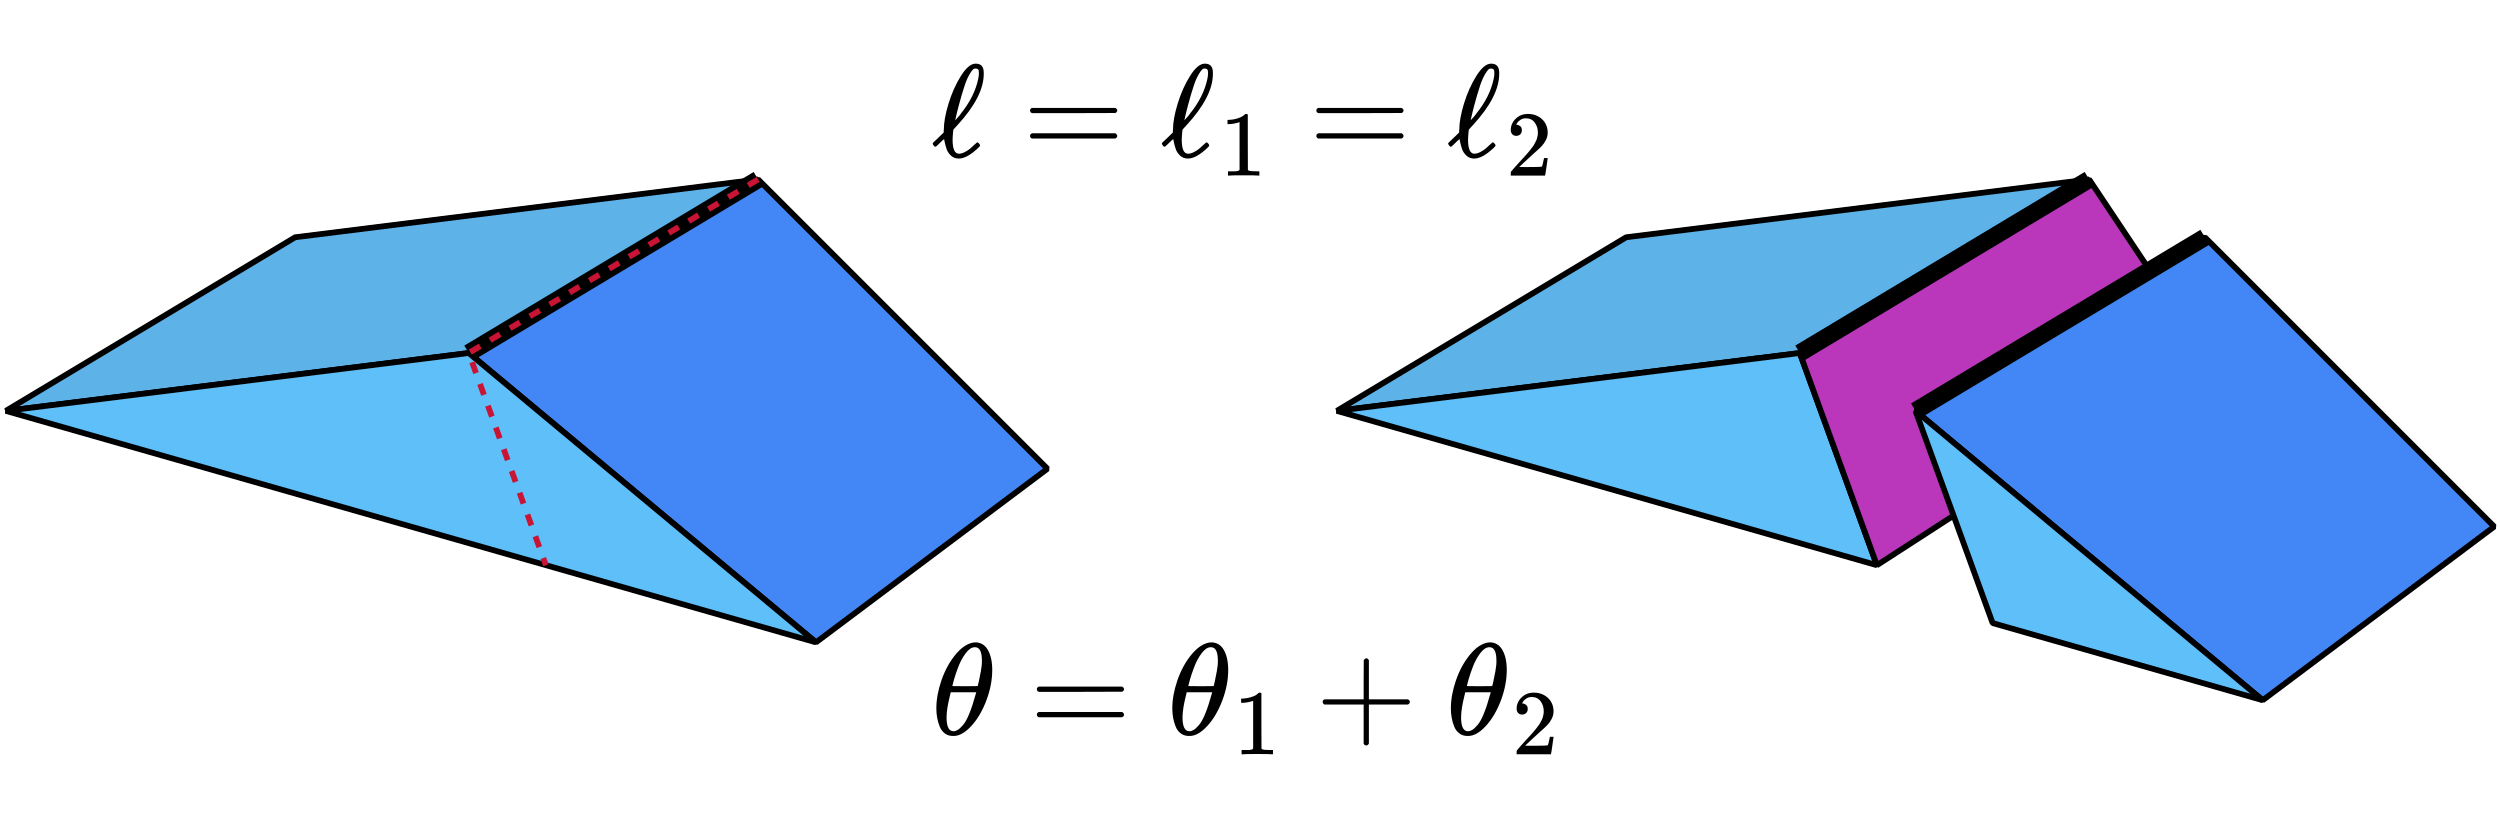
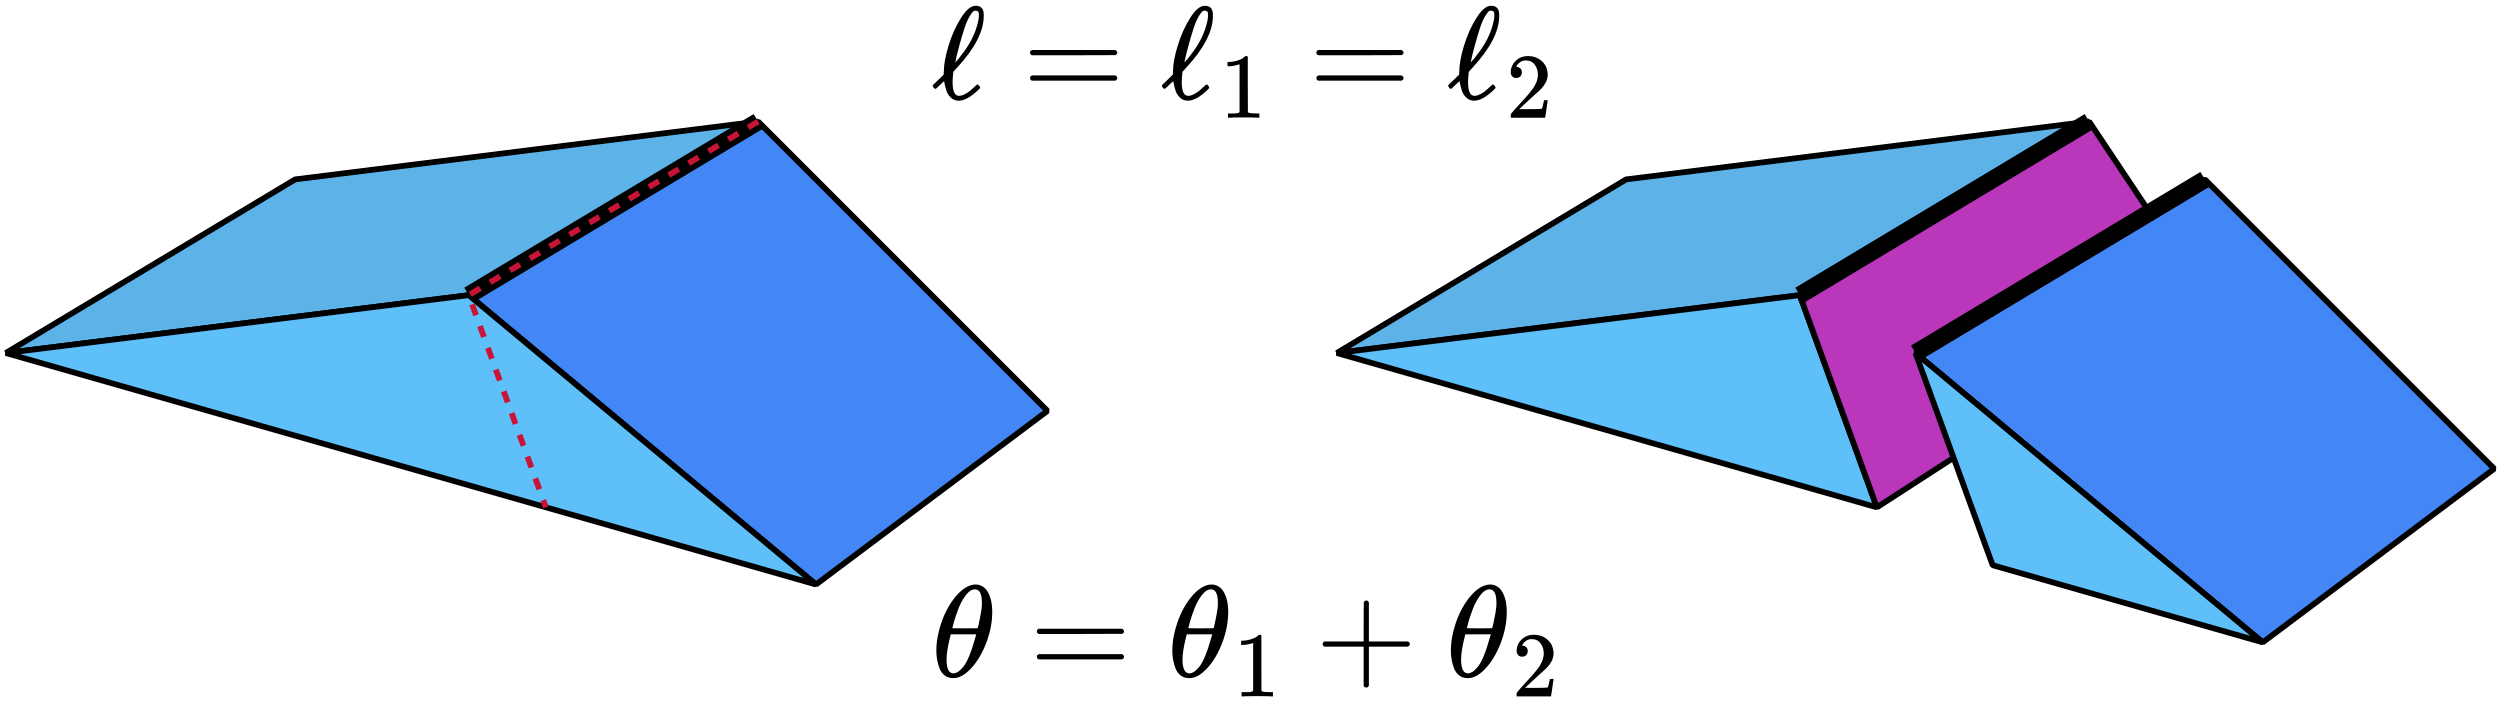
- <svg xmlns="http://www.w3.org/2000/svg" xmlns:xlink="http://www.w3.org/1999/xlink" version="1.1" viewBox="-3.1 -3.1 43.2 14.2">
-   <g id="g-1">
-     <polygon id="polygon-1" points="2,1 10,0 5,3 -3,4" fill="#5db3e8" stroke-linejoin="bevel" stroke="#000000" stroke-width="0.1" />
-     <polygon id="polygon-2" points="10,0 5,3 11,8 15,5" fill="#4287f5" stroke-linejoin="bevel" stroke="#000000" stroke-width="0.1" />
-     <polygon id="polygon-3" points="5,3 -3,4 11,8" fill="#5fbff9" stroke-linejoin="bevel" stroke="#000000" stroke-width="0.1" />
-     <line id="line-1" x1="10" y1="0" x2="5" y2="3" stroke="#000000" stroke-width="0.3" />
-     <polyline id="polyline-1" points="10,0 5,3 6.333,6.667" fill="none" stroke-dasharray="0.2" stroke="#c91435" stroke-width="0.1" />
+ <svg xmlns="http://www.w3.org/2000/svg" xmlns:xlink="http://www.w3.org/1999/xlink" version="1.1" viewBox="-3.1 -2.1 43.2 12.134">
+   <g>
+     <polygon points="2,1 10,0 5,3 -3,4" fill="#5db3e8" stroke-linejoin="bevel" stroke-width="0.1" stroke="#000000" />
+     <polygon points="10,0 5,3 11,8 15,5" fill="#4287f5" stroke-linejoin="bevel" stroke-width="0.1" stroke="#000000" />
+     <polygon points="5,3 -3,4 11,8" fill="#5fbff9" stroke-linejoin="bevel" stroke-width="0.1" stroke="#000000" />
+     <line x1="10" y1="0" x2="5" y2="3" stroke-width="0.3" stroke="#000000" />
+     <polyline points="10,0 5,3 6.333,6.667" fill="none" stroke-dasharray="0.2" stroke-width="0.1" stroke="#c91435" />
  </g>
-   <g id="g-2" transform="matrix(1,0,0,1,23,0)">
-     <polygon id="polygon-4" points="2,1 10,0 5,3 -3,4" fill="#5db3e8" stroke-linejoin="bevel" stroke="#000000" stroke-width="0.1" />
-     <polygon id="polygon-5" points="5,3 -3,4 6.333,6.667" fill="#5fbff9" stroke-linejoin="bevel" stroke="#000000" stroke-width="0.1" />
-     <polygon id="polygon-6" points="10,0 5,3 6.333,6.667 12,3" fill="#ba36ba" stroke-linejoin="bevel" stroke="#000000" stroke-width="0.1" />
-     <line id="line-2" x1="10" y1="0" x2="5" y2="3" stroke="#000000" stroke-width="0.3" />
+   <g>
+     <polygon points="25,1 33,0 28,3 20,4" fill="#5db3e8" stroke-linejoin="bevel" stroke-width="0.1" stroke="#000000" />
+     <polygon points="28,3 20,4 29.333,6.667" fill="#5fbff9" stroke-linejoin="bevel" stroke-width="0.1" stroke="#000000" />
+     <polygon points="33,0 28,3 29.333,6.667 35,3" fill="#ba36ba" stroke-linejoin="bevel" stroke-width="0.1" stroke="#000000" />
+     <line x1="33" y1="0" x2="28" y2="3" stroke-width="0.3" stroke="#000000" />
  </g>
-   <g id="g-3" transform="matrix(1,0,0,1,25,1)">
-     <polygon id="polygon-7" points="10,0 5,3 11,8 15,5" fill="#4287f5" stroke-linejoin="bevel" stroke="#000000" stroke-width="0.1" />
-     <polygon id="polygon-8" points="5,3 11,8 6.333,6.667" fill="#5fbff9" stroke-linejoin="bevel" stroke="#000000" stroke-width="0.1" />
-     <line id="line-3" x1="10" y1="0" x2="5" y2="3" stroke="#000000" stroke-width="0.3" />
+   <g>
+     <polygon points="35,1 30,4 36,9 40,6" fill="#4287f5" stroke-linejoin="bevel" stroke-width="0.1" stroke="#000000" />
+     <polygon points="30,4 36,9 31.333,7.667" fill="#5fbff9" stroke-linejoin="bevel" stroke-width="0.1" stroke="#000000" />
+     <line x1="35" y1="1" x2="30" y2="4" stroke-width="0.3" stroke="#000000" />
  </g>
  <svg style="" width="10.84" height="1.934" role="img" focusable="false" viewBox="0 -705 4791.2 855" y="-2" x="13">
    <defs>
-       <path id="mathjax-1" d="M345 104T349 104T361 95T369 80T352 59Q268 -20 206 -20Q170 -20 146 3T113 53T99 104L94 129Q94 130 79 116T48 86T28 70Q22 70 15 79T7 94Q7 98 12 103T58 147L91 179V185Q91 186 91 191T92 200Q92 282 128 400T223 612T336 705Q397 705 397 636V627Q397 453 194 233Q185 223 180 218T174 211T171 208T165 201L163 186Q159 142 159 123Q159 17 208 17Q228 17 253 30T293 56T335 94Q345 104 349 104ZM360 634Q360 655 354 661T336 668Q328 668 322 666T302 645T272 592Q252 547 229 467T192 330L179 273Q179 272 186 280T204 300T221 322Q327 453 355 590Q360 612 360 634Z" />
-       <path id="mathjax-2" d="M56 347Q56 360 70 367H707Q722 359 722 347Q722 336 708 328L390 327H72Q56 332 56 347ZM56 153Q56 168 72 173H708Q722 163 722 153Q722 140 707 133H70Q56 140 56 153Z" />
-       <path id="mathjax-3" d="M213 578L200 573Q186 568 160 563T102 556H83V602H102Q149 604 189 617T245 641T273 663Q275 666 285 666Q294 666 302 660V361L303 61Q310 54 315 52T339 48T401 46H427V0H416Q395 3 257 3Q121 3 100 0H88V46H114Q136 46 152 46T177 47T193 50T201 52T207 57T213 61V578Z" />
-       <path id="mathjax-4" d="M109 429Q82 429 66 447T50 491Q50 562 103 614T235 666Q326 666 387 610T449 465Q449 422 429 383T381 315T301 241Q265 210 201 149L142 93L218 92Q375 92 385 97Q392 99 409 186V189H449V186Q448 183 436 95T421 3V0H50V19V31Q50 38 56 46T86 81Q115 113 136 137Q145 147 170 174T204 211T233 244T261 278T284 308T305 340T320 369T333 401T340 431T343 464Q343 527 309 573T212 619Q179 619 154 602T119 569T109 550Q109 549 114 549Q132 549 151 535T170 489Q170 464 154 447T109 429Z" />
+       <path id="MJX-7-TEX-I-2113" d="M345 104T349 104T361 95T369 80T352 59Q268 -20 206 -20Q170 -20 146 3T113 53T99 104L94 129Q94 130 79 116T48 86T28 70Q22 70 15 79T7 94Q7 98 12 103T58 147L91 179V185Q91 186 91 191T92 200Q92 282 128 400T223 612T336 705Q397 705 397 636V627Q397 453 194 233Q185 223 180 218T174 211T171 208T165 201L163 186Q159 142 159 123Q159 17 208 17Q228 17 253 30T293 56T335 94Q345 104 349 104ZM360 634Q360 655 354 661T336 668Q328 668 322 666T302 645T272 592Q252 547 229 467T192 330L179 273Q179 272 186 280T204 300T221 322Q327 453 355 590Q360 612 360 634Z" />
+       <path id="MJX-7-TEX-N-3D" d="M56 347Q56 360 70 367H707Q722 359 722 347Q722 336 708 328L390 327H72Q56 332 56 347ZM56 153Q56 168 72 173H708Q722 163 722 153Q722 140 707 133H70Q56 140 56 153Z" />
+       <path id="MJX-7-TEX-N-31" d="M213 578L200 573Q186 568 160 563T102 556H83V602H102Q149 604 189 617T245 641T273 663Q275 666 285 666Q294 666 302 660V361L303 61Q310 54 315 52T339 48T401 46H427V0H416Q395 3 257 3Q121 3 100 0H88V46H114Q136 46 152 46T177 47T193 50T201 52T207 57T213 61V578Z" />
+       <path id="MJX-7-TEX-N-32" d="M109 429Q82 429 66 447T50 491Q50 562 103 614T235 666Q326 666 387 610T449 465Q449 422 429 383T381 315T301 241Q265 210 201 149L142 93L218 92Q375 92 385 97Q392 99 409 186V189H449V186Q448 183 436 95T421 3V0H50V19V31Q50 38 56 46T86 81Q115 113 136 137Q145 147 170 174T204 211T233 244T261 278T284 308T305 340T320 369T333 401T340 431T343 464Q343 527 309 573T212 619Q179 619 154 602T119 569T109 550Q109 549 114 549Q132 549 151 535T170 489Q170 464 154 447T109 429Z" />
    </defs>
    <g stroke="currentColor" fill="currentColor" stroke-width="0" transform="scale(1,-1)">
      <g data-mml-node="math">
        <g data-mml-node="mi">
-           <use data-c="2113" xlink:href="#mathjax-1" />
+           <use data-c="2113" xlink:href="#MJX-7-TEX-I-2113" />
        </g>
        <g data-mml-node="mo" transform="translate(694.8,0)">
-           <use data-c="3D" xlink:href="#mathjax-2" />
+           <use data-c="3D" xlink:href="#MJX-7-TEX-N-3D" />
        </g>
        <g data-mml-node="msub" transform="translate(1750.6,0)">
          <g data-mml-node="mi">
-             <use data-c="2113" xlink:href="#mathjax-1" />
+             <use data-c="2113" xlink:href="#MJX-7-TEX-I-2113" />
          </g>
          <g data-mml-node="mn" transform="translate(450,-150) scale(0.707)">
-             <use data-c="31" xlink:href="#mathjax-3" />
+             <use data-c="31" xlink:href="#MJX-7-TEX-N-31" />
          </g>
        </g>
        <g data-mml-node="mo" transform="translate(2881.9,0)">
-           <use data-c="3D" xlink:href="#mathjax-2" />
+           <use data-c="3D" xlink:href="#MJX-7-TEX-N-3D" />
        </g>
        <g data-mml-node="msub" transform="translate(3937.7,0)">
          <g data-mml-node="mi">
-             <use data-c="2113" xlink:href="#mathjax-1" />
+             <use data-c="2113" xlink:href="#MJX-7-TEX-I-2113" />
          </g>
          <g data-mml-node="mn" transform="translate(450,-150) scale(0.707)">
-             <use data-c="32" xlink:href="#mathjax-4" />
+             <use data-c="32" xlink:href="#MJX-7-TEX-N-32" />
          </g>
        </g>
      </g>
    </g>
  </svg>
  <svg style="" width="10.941" height="1.934" role="img" focusable="false" viewBox="0 -705 4836.1 855" y="8" x="13">
    <defs>
-       <path id="mathjax-5" d="M35 200Q35 302 74 415T180 610T319 704Q320 704 327 704T339 705Q393 701 423 656Q462 596 462 495Q462 380 417 261T302 66T168 -10H161Q125 -10 99 10T60 63T41 130T35 200ZM383 566Q383 668 330 668Q294 668 260 623T204 521T170 421T157 371Q206 370 254 370L351 371Q352 372 359 404T375 484T383 566ZM113 132Q113 26 166 26Q181 26 198 36T239 74T287 161T335 307L340 324H145Q145 321 136 286T120 208T113 132Z" />
-       <path id="mathjax-6" d="M56 347Q56 360 70 367H707Q722 359 722 347Q722 336 708 328L390 327H72Q56 332 56 347ZM56 153Q56 168 72 173H708Q722 163 722 153Q722 140 707 133H70Q56 140 56 153Z" />
-       <path id="mathjax-7" d="M213 578L200 573Q186 568 160 563T102 556H83V602H102Q149 604 189 617T245 641T273 663Q275 666 285 666Q294 666 302 660V361L303 61Q310 54 315 52T339 48T401 46H427V0H416Q395 3 257 3Q121 3 100 0H88V46H114Q136 46 152 46T177 47T193 50T201 52T207 57T213 61V578Z" />
-       <path id="mathjax-8" d="M56 237T56 250T70 270H369V420L370 570Q380 583 389 583Q402 583 409 568V270H707Q722 262 722 250T707 230H409V-68Q401 -82 391 -82H389H387Q375 -82 369 -68V230H70Q56 237 56 250Z" />
-       <path id="mathjax-9" d="M109 429Q82 429 66 447T50 491Q50 562 103 614T235 666Q326 666 387 610T449 465Q449 422 429 383T381 315T301 241Q265 210 201 149L142 93L218 92Q375 92 385 97Q392 99 409 186V189H449V186Q448 183 436 95T421 3V0H50V19V31Q50 38 56 46T86 81Q115 113 136 137Q145 147 170 174T204 211T233 244T261 278T284 308T305 340T320 369T333 401T340 431T343 464Q343 527 309 573T212 619Q179 619 154 602T119 569T109 550Q109 549 114 549Q132 549 151 535T170 489Q170 464 154 447T109 429Z" />
+       <path id="MJX-8-TEX-I-1D703" d="M35 200Q35 302 74 415T180 610T319 704Q320 704 327 704T339 705Q393 701 423 656Q462 596 462 495Q462 380 417 261T302 66T168 -10H161Q125 -10 99 10T60 63T41 130T35 200ZM383 566Q383 668 330 668Q294 668 260 623T204 521T170 421T157 371Q206 370 254 370L351 371Q352 372 359 404T375 484T383 566ZM113 132Q113 26 166 26Q181 26 198 36T239 74T287 161T335 307L340 324H145Q145 321 136 286T120 208T113 132Z" />
+       <path id="MJX-8-TEX-N-3D" d="M56 347Q56 360 70 367H707Q722 359 722 347Q722 336 708 328L390 327H72Q56 332 56 347ZM56 153Q56 168 72 173H708Q722 163 722 153Q722 140 707 133H70Q56 140 56 153Z" />
+       <path id="MJX-8-TEX-N-31" d="M213 578L200 573Q186 568 160 563T102 556H83V602H102Q149 604 189 617T245 641T273 663Q275 666 285 666Q294 666 302 660V361L303 61Q310 54 315 52T339 48T401 46H427V0H416Q395 3 257 3Q121 3 100 0H88V46H114Q136 46 152 46T177 47T193 50T201 52T207 57T213 61V578Z" />
+       <path id="MJX-8-TEX-N-2B" d="M56 237T56 250T70 270H369V420L370 570Q380 583 389 583Q402 583 409 568V270H707Q722 262 722 250T707 230H409V-68Q401 -82 391 -82H389H387Q375 -82 369 -68V230H70Q56 237 56 250Z" />
+       <path id="MJX-8-TEX-N-32" d="M109 429Q82 429 66 447T50 491Q50 562 103 614T235 666Q326 666 387 610T449 465Q449 422 429 383T381 315T301 241Q265 210 201 149L142 93L218 92Q375 92 385 97Q392 99 409 186V189H449V186Q448 183 436 95T421 3V0H50V19V31Q50 38 56 46T86 81Q115 113 136 137Q145 147 170 174T204 211T233 244T261 278T284 308T305 340T320 369T333 401T340 431T343 464Q343 527 309 573T212 619Q179 619 154 602T119 569T109 550Q109 549 114 549Q132 549 151 535T170 489Q170 464 154 447T109 429Z" />
    </defs>
    <g stroke="currentColor" fill="currentColor" stroke-width="0" transform="scale(1,-1)">
      <g data-mml-node="math">
        <g data-mml-node="mi">
-           <use data-c="1D703" xlink:href="#mathjax-5" />
+           <use data-c="1D703" xlink:href="#MJX-8-TEX-I-1D703" />
        </g>
        <g data-mml-node="mo" transform="translate(746.8,0)">
-           <use data-c="3D" xlink:href="#mathjax-6" />
+           <use data-c="3D" xlink:href="#MJX-8-TEX-N-3D" />
        </g>
        <g data-mml-node="msub" transform="translate(1802.6,0)">
          <g data-mml-node="mi">
-             <use data-c="1D703" xlink:href="#mathjax-5" />
+             <use data-c="1D703" xlink:href="#MJX-8-TEX-I-1D703" />
          </g>
          <g data-mml-node="mn" transform="translate(502,-150) scale(0.707)">
-             <use data-c="31" xlink:href="#mathjax-7" />
+             <use data-c="31" xlink:href="#MJX-8-TEX-N-31" />
          </g>
        </g>
        <g data-mml-node="mo" transform="translate(2930.3,0)">
-           <use data-c="2B" xlink:href="#mathjax-8" />
+           <use data-c="2B" xlink:href="#MJX-8-TEX-N-2B" />
        </g>
        <g data-mml-node="msub" transform="translate(3930.6,0)">
          <g data-mml-node="mi">
-             <use data-c="1D703" xlink:href="#mathjax-5" />
+             <use data-c="1D703" xlink:href="#MJX-8-TEX-I-1D703" />
          </g>
          <g data-mml-node="mn" transform="translate(502,-150) scale(0.707)">
-             <use data-c="32" xlink:href="#mathjax-9" />
+             <use data-c="32" xlink:href="#MJX-8-TEX-N-32" />
          </g>
        </g>
      </g>
    </g>
  </svg>
</svg>
